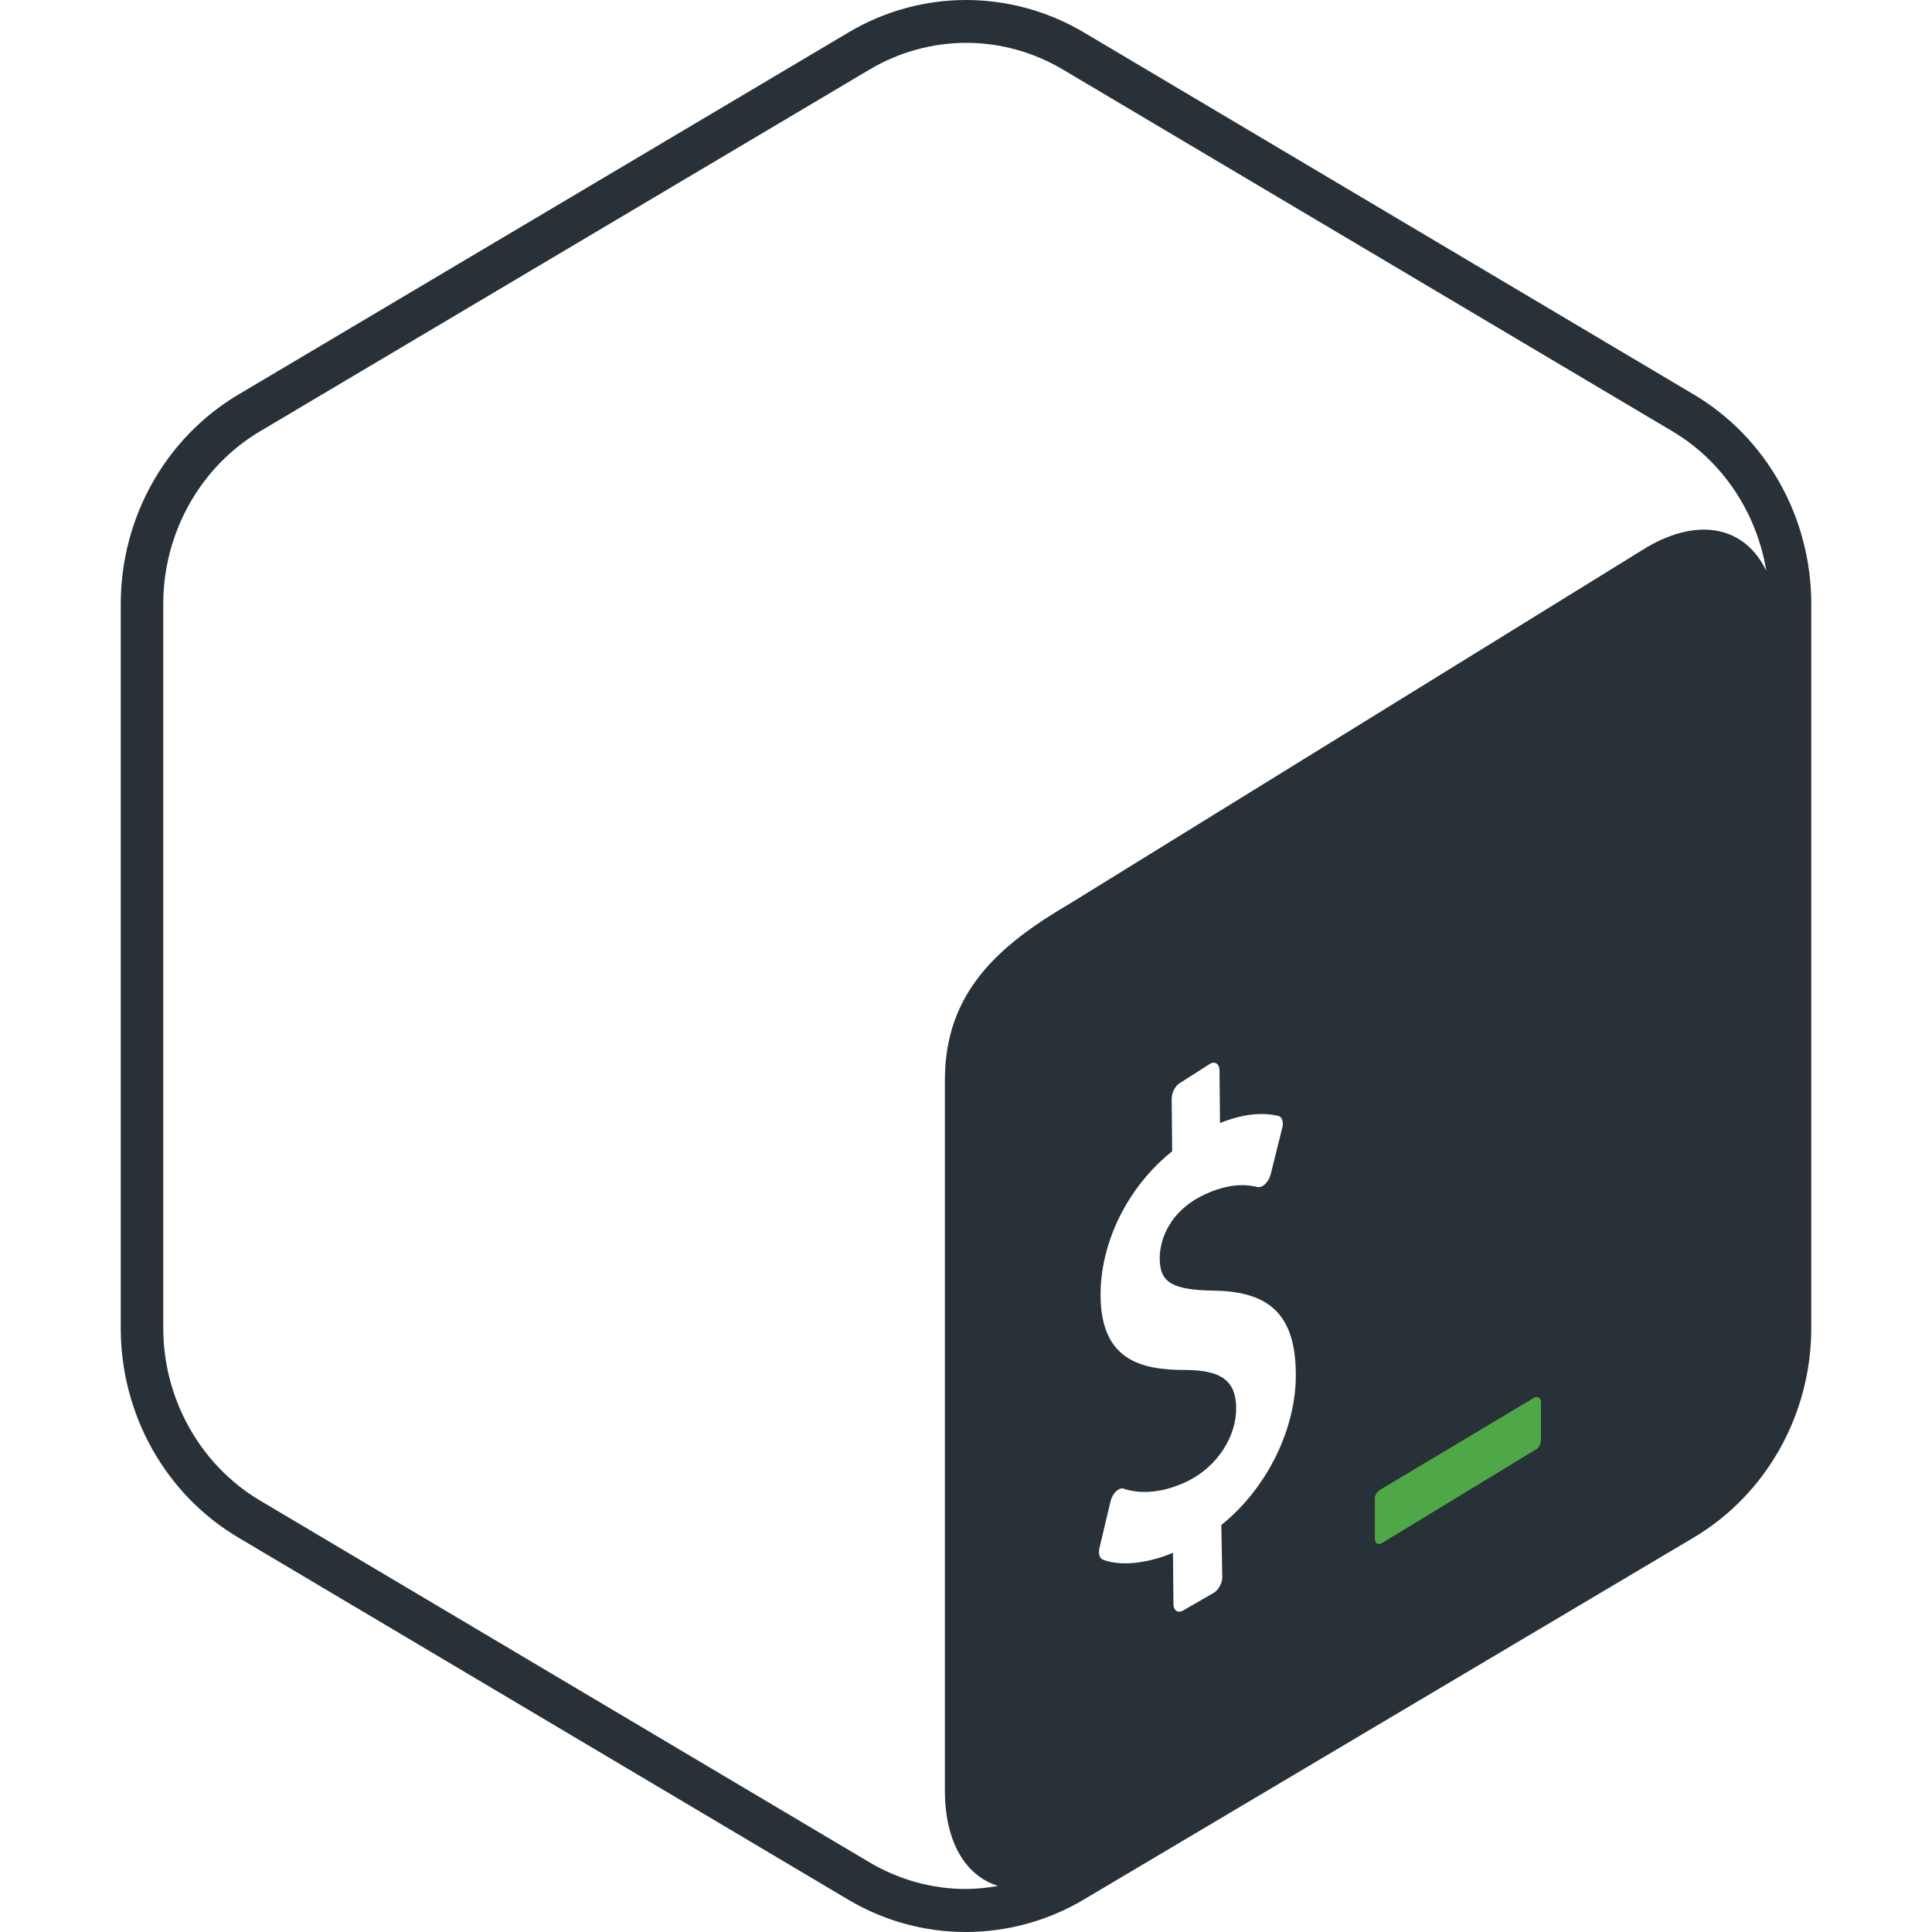
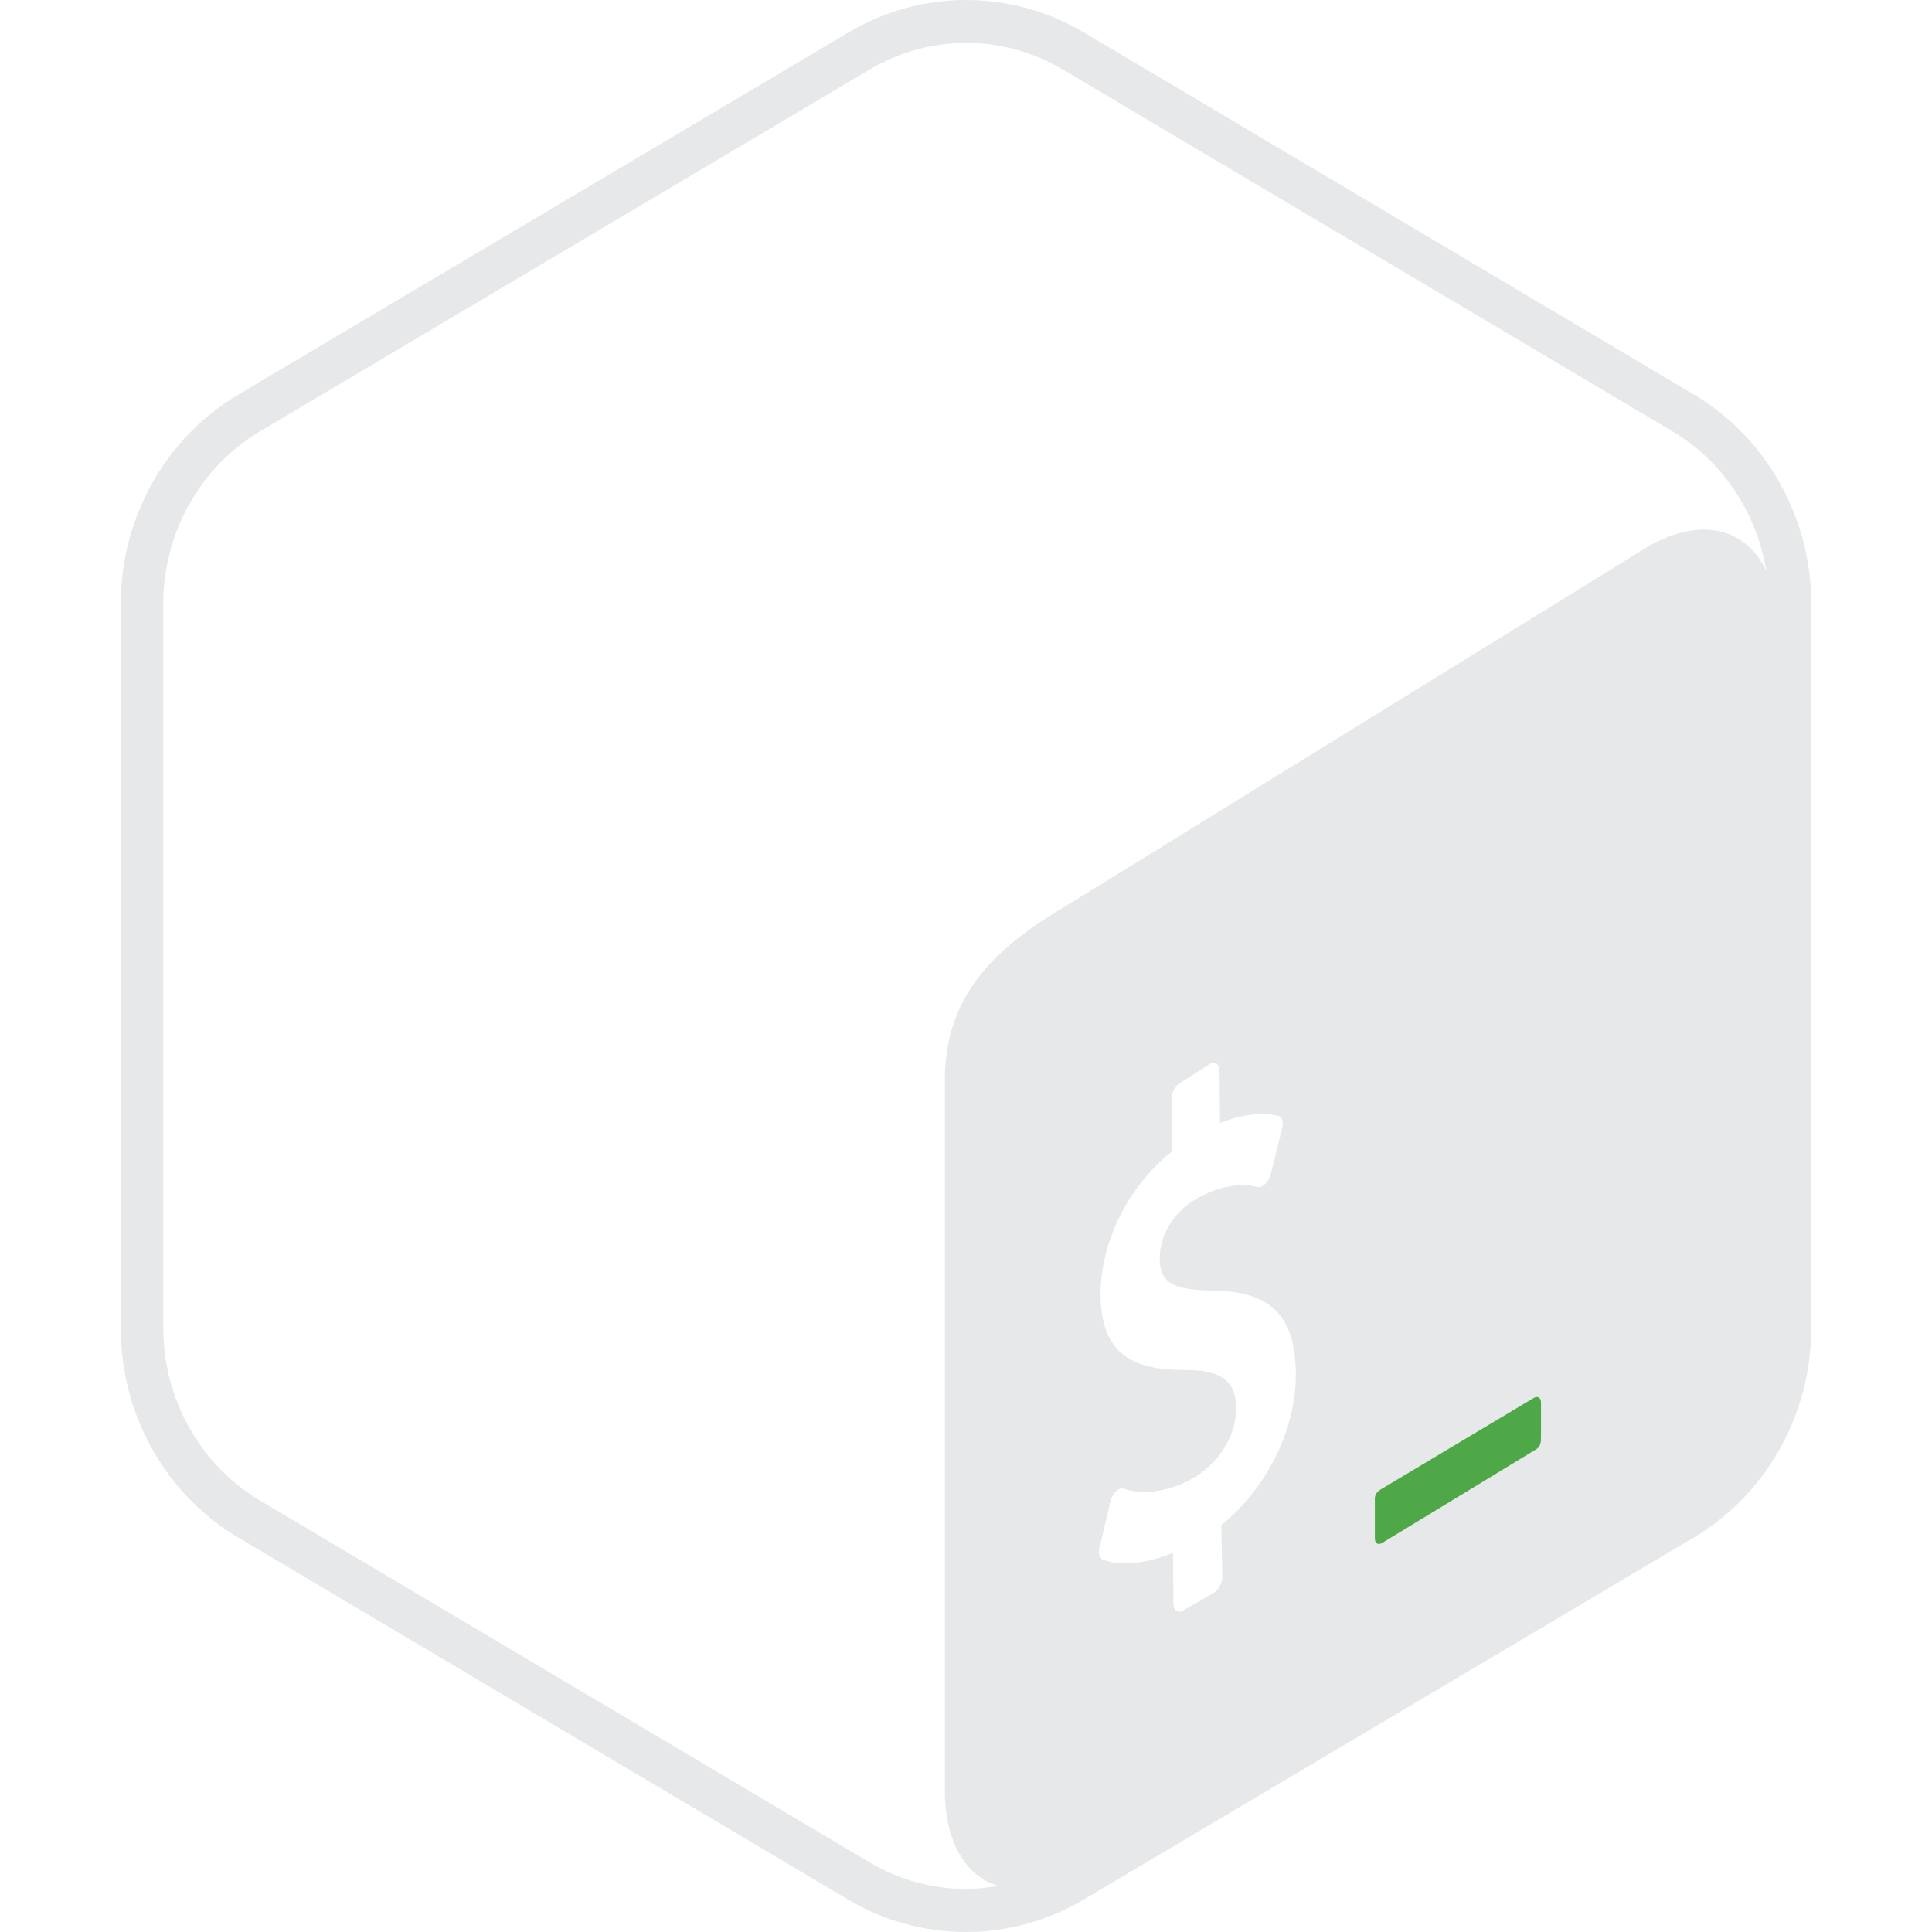
<svg xmlns="http://www.w3.org/2000/svg" viewBox="0 0 128 128">
-   <path fill="#293138" d="M112.205 26.129 71.8 2.142A15.326 15.326 0 0 0 64.005 0c-2.688 0-5.386.717-7.796 2.152L15.795 26.14C10.976 28.999 8 34.289 8 40.018v47.975c0 5.729 2.967 11.019 7.796 13.878L56.2 125.858A15.193 15.193 0 0 0 63.995 128a15.32 15.32 0 0 0 7.796-2.142l40.414-23.987c4.819-2.86 7.796-8.16 7.796-13.878V40.007c0-5.718-2.967-11.019-7.796-13.878zm-31.29 74.907.063 3.448c0 .418-.267.889-.588 1.06l-2.046 1.178c-.321.16-.6-.032-.6-.45l-.032-3.394c-1.745.728-3.523.9-4.647.45-.214-.086-.31-.397-.225-.76l.739-3.117c.064-.246.193-.493.364-.643a.726.726 0 0 1 .193-.139c.117-.064.235-.075.332-.032 1.22.407 2.773.214 4.272-.535 1.907-.964 3.18-2.913 3.16-4.84-.022-1.757-.964-2.474-3.267-2.496-2.934.01-5.675-.567-5.718-4.894-.032-3.555 1.81-7.26 4.744-9.595l-.032-3.48c0-.428.257-.9.589-1.07l1.98-1.264c.322-.161.6.042.6.46l.033 3.48c1.456-.578 2.72-.738 3.865-.47.247.063.364.406.257.802l-.77 3.084a1.372 1.372 0 0 1-.354.622.825.825 0 0 1-.203.15c-.108.053-.204.064-.3.053-.525-.118-1.767-.385-3.727.6-2.056 1.038-2.773 2.827-2.763 4.155.022 1.585.825 2.066 3.63 2.11 3.738.063 5.344 1.691 5.387 5.45.053 3.684-1.917 7.657-4.937 10.077zm28.206-64.787L70.89 59.86c-4.765 2.784-8.278 5.911-8.288 11.662v47.107c0 3.437 1.392 5.665 3.523 6.318a12.81 12.81 0 0 1-2.12.204c-2.239 0-4.445-.61-6.383-1.757L17.219 99.408c-3.951-2.345-6.403-6.725-6.403-11.426V40.007c0-4.7 2.452-9.08 6.403-11.426L57.634 4.594a12.555 12.555 0 0 1 6.382-1.756c2.238 0 4.444.61 6.382 1.756l40.415 23.987c3.33 1.981 5.579 5.397 6.21 9.242-1.36-2.86-4.38-3.63-7.902-1.574z" />
+   <path fill="#e6e8ea" d="M112.205 26.129 71.8 2.142A15.326 15.326 0 0 0 64.005 0c-2.688 0-5.386.717-7.796 2.152L15.795 26.14C10.976 28.999 8 34.289 8 40.018v47.975c0 5.729 2.967 11.019 7.796 13.878L56.2 125.858A15.193 15.193 0 0 0 63.995 128a15.32 15.32 0 0 0 7.796-2.142l40.414-23.987c4.819-2.86 7.796-8.16 7.796-13.878V40.007c0-5.718-2.967-11.019-7.796-13.878zm-31.29 74.907.063 3.448c0 .418-.267.889-.588 1.06l-2.046 1.178c-.321.16-.6-.032-.6-.45l-.032-3.394c-1.745.728-3.523.9-4.647.45-.214-.086-.31-.397-.225-.76l.739-3.117c.064-.246.193-.493.364-.643a.726.726 0 0 1 .193-.139c.117-.064.235-.075.332-.032 1.22.407 2.773.214 4.272-.535 1.907-.964 3.18-2.913 3.16-4.84-.022-1.757-.964-2.474-3.267-2.496-2.934.01-5.675-.567-5.718-4.894-.032-3.555 1.81-7.26 4.744-9.595l-.032-3.48c0-.428.257-.9.589-1.07l1.98-1.264c.322-.161.6.042.6.46l.033 3.48c1.456-.578 2.72-.738 3.865-.47.247.063.364.406.257.802l-.77 3.084a1.372 1.372 0 0 1-.354.622.825.825 0 0 1-.203.15c-.108.053-.204.064-.3.053-.525-.118-1.767-.385-3.727.6-2.056 1.038-2.773 2.827-2.763 4.155.022 1.585.825 2.066 3.63 2.11 3.738.063 5.344 1.691 5.387 5.45.053 3.684-1.917 7.657-4.937 10.077zm28.206-64.787L70.89 59.86c-4.765 2.784-8.278 5.911-8.288 11.662v47.107c0 3.437 1.392 5.665 3.523 6.318a12.81 12.81 0 0 1-2.12.204c-2.239 0-4.445-.61-6.383-1.757L17.219 99.408c-3.951-2.345-6.403-6.725-6.403-11.426V40.007c0-4.7 2.452-9.08 6.403-11.426L57.634 4.594a12.555 12.555 0 0 1 6.382-1.756c2.238 0 4.444.61 6.382 1.756l40.415 23.987c3.33 1.981 5.579 5.397 6.21 9.242-1.36-2.86-4.38-3.63-7.902-1.574z" />
  <path fill="#4fa847" d="m101.614 92.619-10.066 6.018c-.268.16-.46.332-.46.653v2.635c0 .32.214.46.481.3l10.216-6.212c.268-.16.31-.45.31-.77v-2.324c0-.322-.213-.45-.481-.3z" />
</svg>
